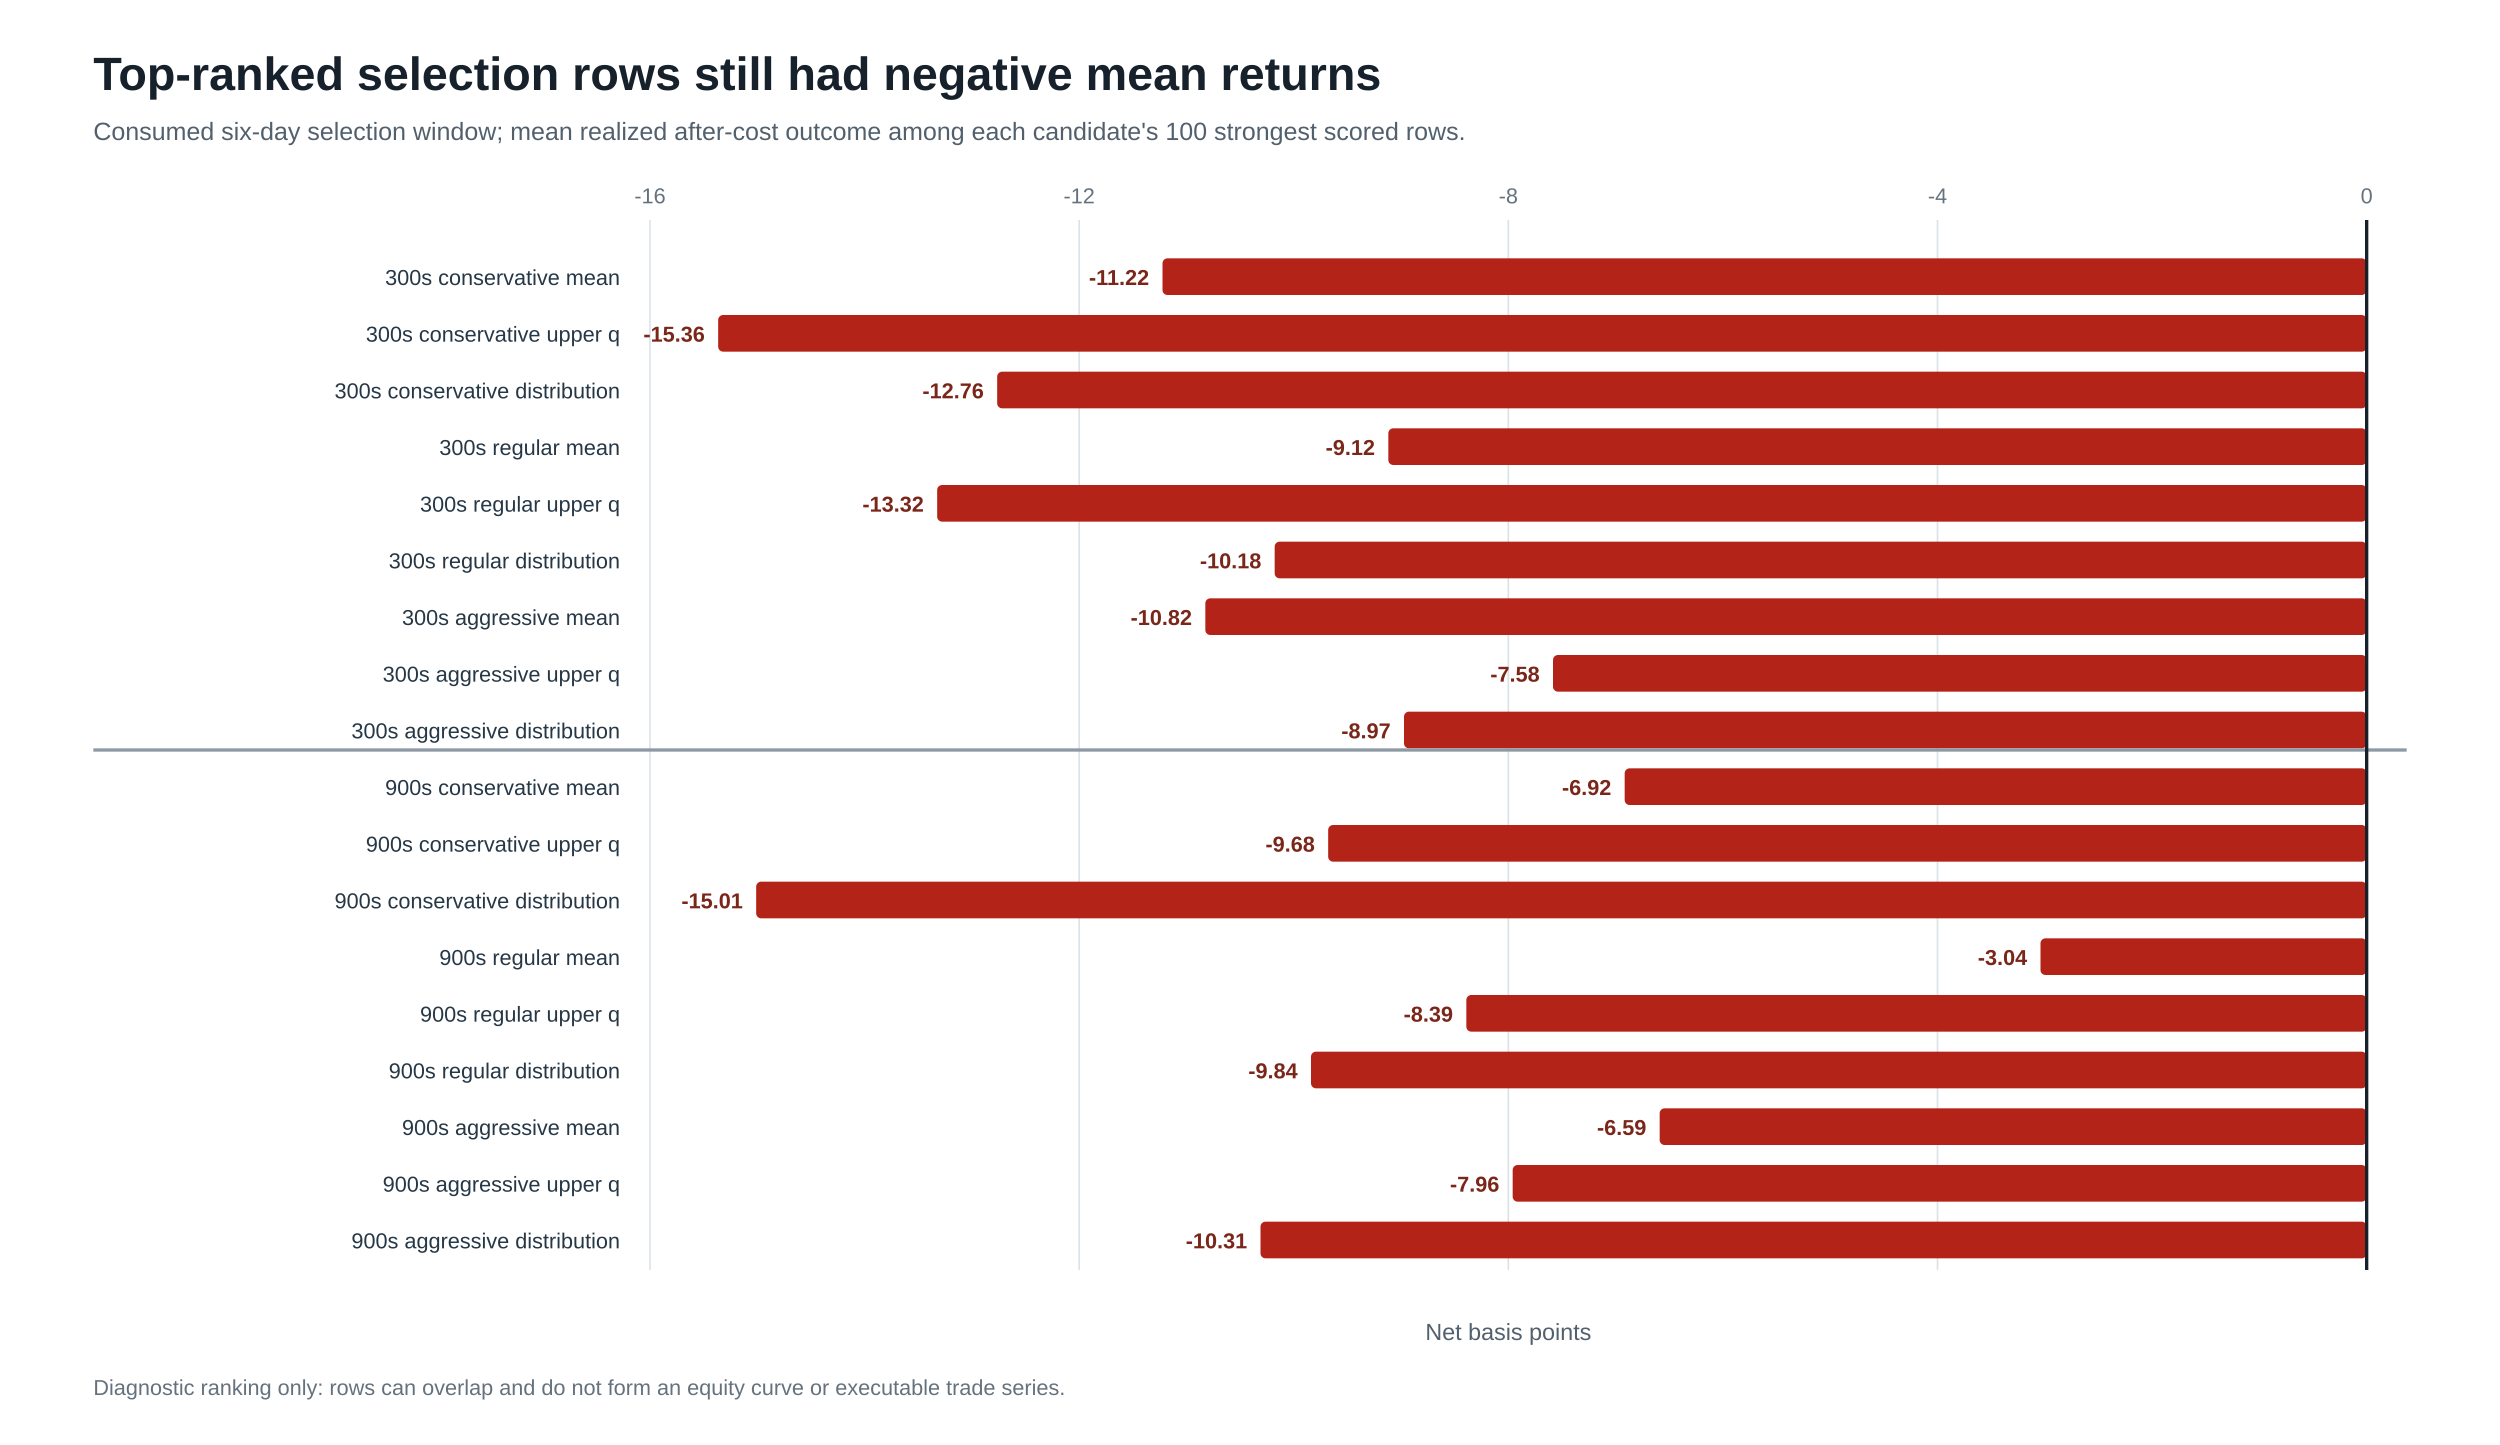
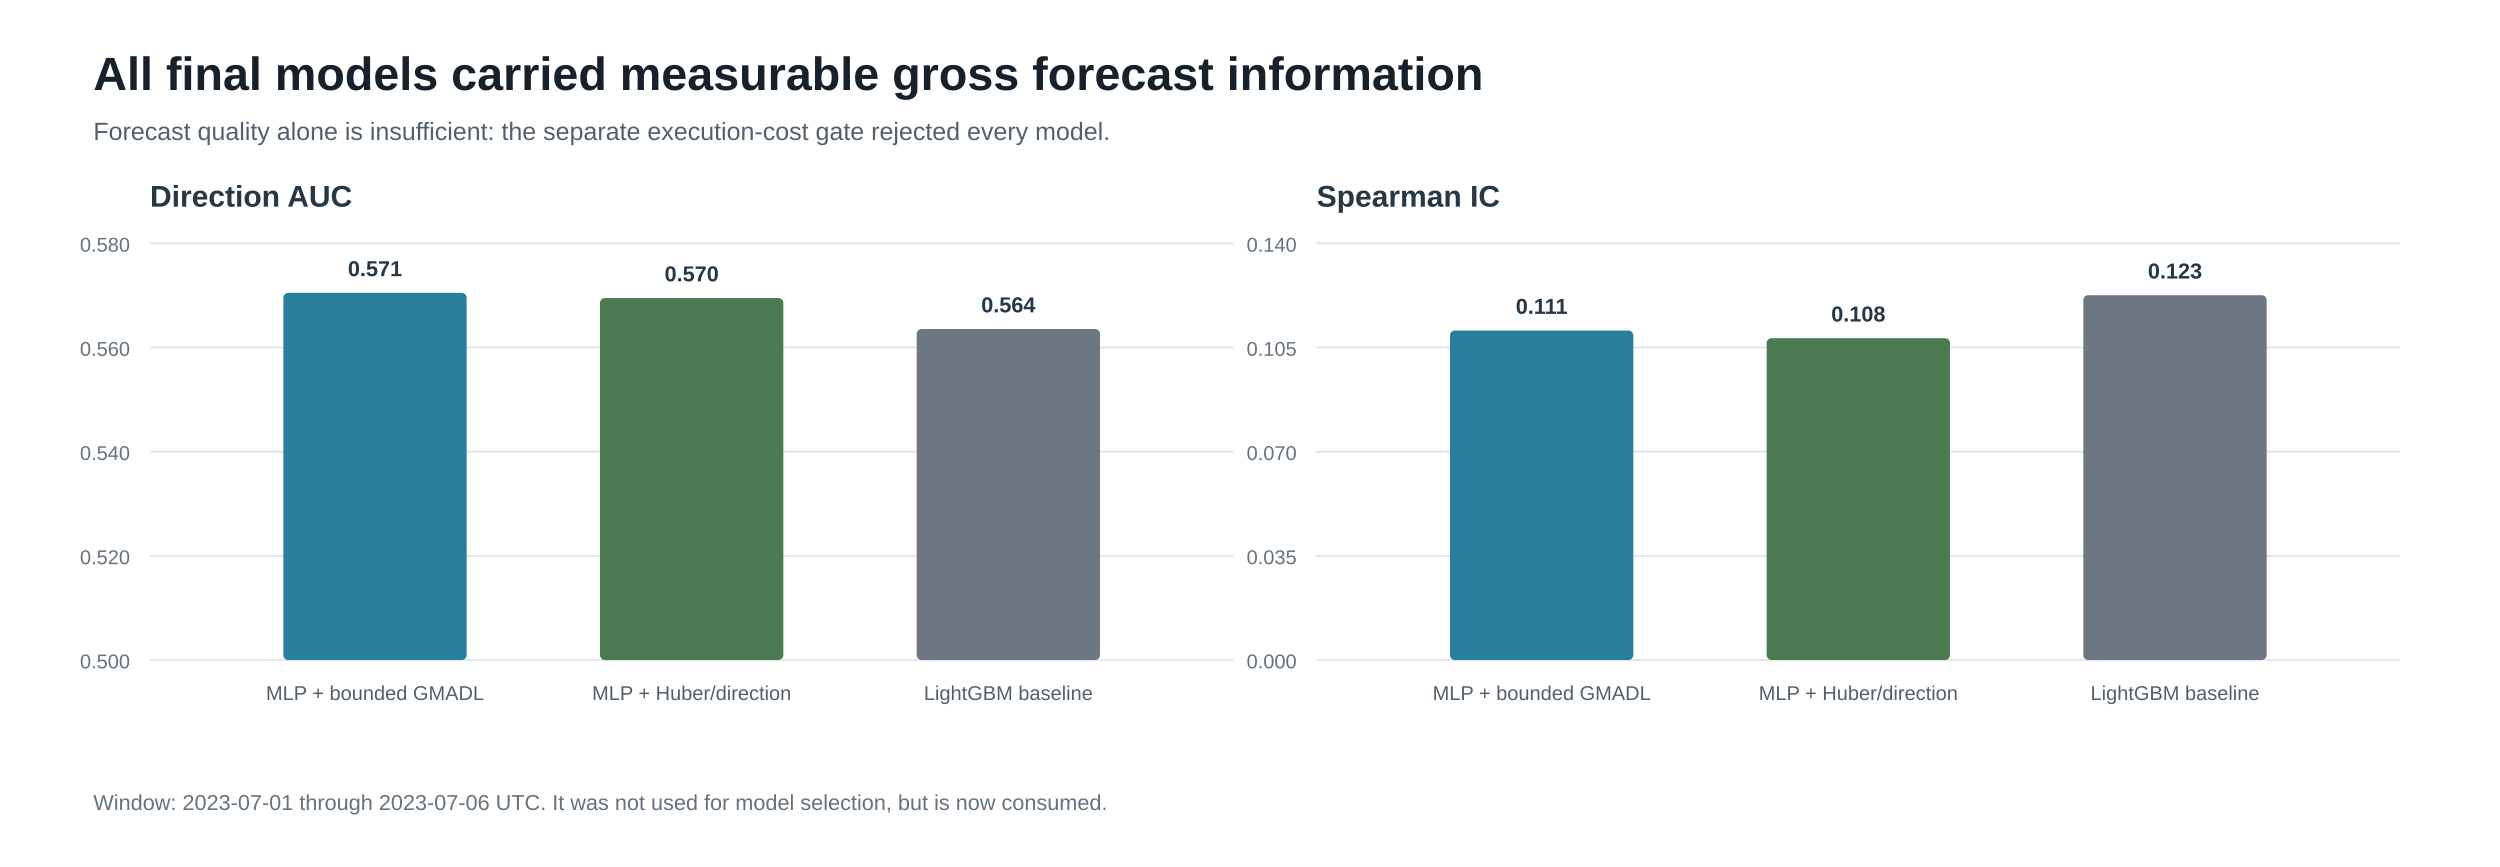
- <svg xmlns="http://www.w3.org/2000/svg" width="1500" height="867" viewBox="0 0 1500 867" role="img" aria-labelledby="title desc">
+ <svg xmlns="http://www.w3.org/2000/svg" width="1500" height="520" viewBox="0 0 1500 520" role="img" aria-labelledby="title desc">
  <rect width="100%" height="100%" fill="#ffffff" />
-   <text x="56" y="54" font-family="Segoe UI, Arial, sans-serif" font-size="28" font-weight="700" fill="#17212b">Top-ranked selection rows still had negative mean returns</text>
-   <text x="56" y="84" font-family="Segoe UI, Arial, sans-serif" font-size="15" fill="#52606d">Consumed six-day selection window; mean realized after-cost outcome among each candidate's 100 strongest scored rows.</text>
-   <line x1="390.0" y1="132" x2="390.0" y2="762" stroke="#dce3e8" stroke-width="1" />
-   <text x="390.0" y="122" text-anchor="middle" font-family="Segoe UI, Arial, sans-serif" font-size="13" fill="#65727d">-16</text>
-   <line x1="647.5" y1="132" x2="647.5" y2="762" stroke="#dce3e8" stroke-width="1" />
-   <text x="647.5" y="122" text-anchor="middle" font-family="Segoe UI, Arial, sans-serif" font-size="13" fill="#65727d">-12</text>
-   <line x1="905.0" y1="132" x2="905.0" y2="762" stroke="#dce3e8" stroke-width="1" />
-   <text x="905.0" y="122" text-anchor="middle" font-family="Segoe UI, Arial, sans-serif" font-size="13" fill="#65727d">-8</text>
-   <line x1="1162.5" y1="132" x2="1162.5" y2="762" stroke="#dce3e8" stroke-width="1" />
-   <text x="1162.5" y="122" text-anchor="middle" font-family="Segoe UI, Arial, sans-serif" font-size="13" fill="#65727d">-4</text>
-   <line x1="1420.0" y1="132" x2="1420.0" y2="762" stroke="#dce3e8" stroke-width="1" />
-   <text x="1420.0" y="122" text-anchor="middle" font-family="Segoe UI, Arial, sans-serif" font-size="13" fill="#65727d">0</text>
-   <text x="372" y="171" text-anchor="end" font-family="Segoe UI, Arial, sans-serif" font-size="13" fill="#263746">300s  conservative  mean</text>
-   <rect x="697.5" y="155" width="722.5" height="22" rx="3" fill="#b42318" />
-   <text x="689.5" y="171" text-anchor="end" font-family="Segoe UI, Arial, sans-serif" font-size="13" font-weight="700" fill="#7a271a">-11.22</text>
-   <text x="372" y="205" text-anchor="end" font-family="Segoe UI, Arial, sans-serif" font-size="13" fill="#263746">300s  conservative  upper q</text>
-   <rect x="430.9" y="189" width="989.1" height="22" rx="3" fill="#b42318" />
-   <text x="422.9" y="205" text-anchor="end" font-family="Segoe UI, Arial, sans-serif" font-size="13" font-weight="700" fill="#7a271a">-15.36</text>
-   <text x="372" y="239" text-anchor="end" font-family="Segoe UI, Arial, sans-serif" font-size="13" fill="#263746">300s  conservative  distribution</text>
-   <rect x="598.3" y="223" width="821.7" height="22" rx="3" fill="#b42318" />
-   <text x="590.3" y="239" text-anchor="end" font-family="Segoe UI, Arial, sans-serif" font-size="13" font-weight="700" fill="#7a271a">-12.76</text>
-   <text x="372" y="273" text-anchor="end" font-family="Segoe UI, Arial, sans-serif" font-size="13" fill="#263746">300s  regular  mean</text>
-   <rect x="833.0" y="257" width="587.0" height="22" rx="3" fill="#b42318" />
-   <text x="825.0" y="273" text-anchor="end" font-family="Segoe UI, Arial, sans-serif" font-size="13" font-weight="700" fill="#7a271a">-9.12</text>
-   <text x="372" y="307" text-anchor="end" font-family="Segoe UI, Arial, sans-serif" font-size="13" fill="#263746">300s  regular  upper q</text>
-   <rect x="562.3" y="291" width="857.7" height="22" rx="3" fill="#b42318" />
-   <text x="554.3" y="307" text-anchor="end" font-family="Segoe UI, Arial, sans-serif" font-size="13" font-weight="700" fill="#7a271a">-13.32</text>
-   <text x="372" y="341" text-anchor="end" font-family="Segoe UI, Arial, sans-serif" font-size="13" fill="#263746">300s  regular  distribution</text>
-   <rect x="764.8" y="325" width="655.2" height="22" rx="3" fill="#b42318" />
-   <text x="756.8" y="341" text-anchor="end" font-family="Segoe UI, Arial, sans-serif" font-size="13" font-weight="700" fill="#7a271a">-10.18</text>
-   <text x="372" y="375" text-anchor="end" font-family="Segoe UI, Arial, sans-serif" font-size="13" fill="#263746">300s  aggressive  mean</text>
-   <rect x="723.2" y="359" width="696.8" height="22" rx="3" fill="#b42318" />
-   <text x="715.2" y="375" text-anchor="end" font-family="Segoe UI, Arial, sans-serif" font-size="13" font-weight="700" fill="#7a271a">-10.82</text>
-   <text x="372" y="409" text-anchor="end" font-family="Segoe UI, Arial, sans-serif" font-size="13" fill="#263746">300s  aggressive  upper q</text>
-   <rect x="931.8" y="393" width="488.2" height="22" rx="3" fill="#b42318" />
-   <text x="923.8" y="409" text-anchor="end" font-family="Segoe UI, Arial, sans-serif" font-size="13" font-weight="700" fill="#7a271a">-7.58</text>
-   <text x="372" y="443" text-anchor="end" font-family="Segoe UI, Arial, sans-serif" font-size="13" fill="#263746">300s  aggressive  distribution</text>
-   <rect x="842.4" y="427" width="577.6" height="22" rx="3" fill="#b42318" />
-   <text x="834.4" y="443" text-anchor="end" font-family="Segoe UI, Arial, sans-serif" font-size="13" font-weight="700" fill="#7a271a">-8.97</text>
-   <line x1="56" y1="450" x2="1444" y2="450" stroke="#8d9aa5" stroke-width="2" />
-   <text x="372" y="477" text-anchor="end" font-family="Segoe UI, Arial, sans-serif" font-size="13" fill="#263746">900s  conservative  mean</text>
-   <rect x="974.8" y="461" width="445.2" height="22" rx="3" fill="#b42318" />
-   <text x="966.8" y="477" text-anchor="end" font-family="Segoe UI, Arial, sans-serif" font-size="13" font-weight="700" fill="#7a271a">-6.92</text>
-   <text x="372" y="511" text-anchor="end" font-family="Segoe UI, Arial, sans-serif" font-size="13" fill="#263746">900s  conservative  upper q</text>
-   <rect x="796.9" y="495" width="623.1" height="22" rx="3" fill="#b42318" />
-   <text x="788.9" y="511" text-anchor="end" font-family="Segoe UI, Arial, sans-serif" font-size="13" font-weight="700" fill="#7a271a">-9.68</text>
-   <text x="372" y="545" text-anchor="end" font-family="Segoe UI, Arial, sans-serif" font-size="13" fill="#263746">900s  conservative  distribution</text>
-   <rect x="453.7" y="529" width="966.3" height="22" rx="3" fill="#b42318" />
-   <text x="445.7" y="545" text-anchor="end" font-family="Segoe UI, Arial, sans-serif" font-size="13" font-weight="700" fill="#7a271a">-15.01</text>
-   <text x="372" y="579" text-anchor="end" font-family="Segoe UI, Arial, sans-serif" font-size="13" fill="#263746">900s  regular  mean</text>
-   <rect x="1224.3" y="563" width="195.7" height="22" rx="3" fill="#b42318" />
-   <text x="1216.3" y="579" text-anchor="end" font-family="Segoe UI, Arial, sans-serif" font-size="13" font-weight="700" fill="#7a271a">-3.04</text>
-   <text x="372" y="613" text-anchor="end" font-family="Segoe UI, Arial, sans-serif" font-size="13" fill="#263746">900s  regular  upper q</text>
-   <rect x="879.8" y="597" width="540.2" height="22" rx="3" fill="#b42318" />
-   <text x="871.8" y="613" text-anchor="end" font-family="Segoe UI, Arial, sans-serif" font-size="13" font-weight="700" fill="#7a271a">-8.39</text>
-   <text x="372" y="647" text-anchor="end" font-family="Segoe UI, Arial, sans-serif" font-size="13" fill="#263746">900s  regular  distribution</text>
-   <rect x="786.6" y="631" width="633.4" height="22" rx="3" fill="#b42318" />
-   <text x="778.6" y="647" text-anchor="end" font-family="Segoe UI, Arial, sans-serif" font-size="13" font-weight="700" fill="#7a271a">-9.84</text>
-   <text x="372" y="681" text-anchor="end" font-family="Segoe UI, Arial, sans-serif" font-size="13" fill="#263746">900s  aggressive  mean</text>
-   <rect x="995.8" y="665" width="424.2" height="22" rx="3" fill="#b42318" />
-   <text x="987.8" y="681" text-anchor="end" font-family="Segoe UI, Arial, sans-serif" font-size="13" font-weight="700" fill="#7a271a">-6.59</text>
-   <text x="372" y="715" text-anchor="end" font-family="Segoe UI, Arial, sans-serif" font-size="13" fill="#263746">900s  aggressive  upper q</text>
-   <rect x="907.6" y="699" width="512.4" height="22" rx="3" fill="#b42318" />
-   <text x="899.6" y="715" text-anchor="end" font-family="Segoe UI, Arial, sans-serif" font-size="13" font-weight="700" fill="#7a271a">-7.96</text>
-   <text x="372" y="749" text-anchor="end" font-family="Segoe UI, Arial, sans-serif" font-size="13" fill="#263746">900s  aggressive  distribution</text>
-   <rect x="756.3" y="733" width="663.7" height="22" rx="3" fill="#b42318" />
-   <text x="748.3" y="749" text-anchor="end" font-family="Segoe UI, Arial, sans-serif" font-size="13" font-weight="700" fill="#7a271a">-10.31</text>
-   <line x1="1420.0" y1="132" x2="1420.0" y2="762" stroke="#17212b" stroke-width="2" />
-   <text x="905.0" y="804" text-anchor="middle" font-family="Segoe UI, Arial, sans-serif" font-size="14" fill="#52606d">Net basis points</text>
-   <text x="56" y="837" font-family="Segoe UI, Arial, sans-serif" font-size="13" fill="#65727d">Diagnostic ranking only: rows can overlap and do not form an equity curve or executable trade series.</text>
+   <text x="56" y="54" font-family="Segoe UI, Arial, sans-serif" font-size="28" font-weight="700" fill="#17212b">All final models carried measurable gross forecast information</text>
+   <text x="56" y="84" font-family="Segoe UI, Arial, sans-serif" font-size="15" fill="#52606d">Forecast quality alone is insufficient: the separate execution-cost gate rejected every model.</text>
+   <text x="90" y="124" font-family="Segoe UI, Arial, sans-serif" font-size="18" font-weight="700" fill="#263746">Direction AUC</text>
+   <line x1="90" y1="396.0" x2="740" y2="396.0" stroke="#dce3e8" stroke-width="1" />
+   <text x="78" y="401.0" text-anchor="end" font-family="Segoe UI, Arial, sans-serif" font-size="12" fill="#65727d">0.500</text>
+   <line x1="90" y1="333.5" x2="740" y2="333.5" stroke="#dce3e8" stroke-width="1" />
+   <text x="78" y="338.5" text-anchor="end" font-family="Segoe UI, Arial, sans-serif" font-size="12" fill="#65727d">0.520</text>
+   <line x1="90" y1="271.0" x2="740" y2="271.0" stroke="#dce3e8" stroke-width="1" />
+   <text x="78" y="276.0" text-anchor="end" font-family="Segoe UI, Arial, sans-serif" font-size="12" fill="#65727d">0.540</text>
+   <line x1="90" y1="208.5" x2="740" y2="208.5" stroke="#dce3e8" stroke-width="1" />
+   <text x="78" y="213.5" text-anchor="end" font-family="Segoe UI, Arial, sans-serif" font-size="12" fill="#65727d">0.560</text>
+   <line x1="90" y1="146.0" x2="740" y2="146.0" stroke="#dce3e8" stroke-width="1" />
+   <text x="78" y="151.0" text-anchor="end" font-family="Segoe UI, Arial, sans-serif" font-size="12" fill="#65727d">0.580</text>
+   <rect x="170.0" y="175.7" width="110" height="220.3" rx="3" fill="#287f9e" />
+   <text x="225.0" y="165.7" text-anchor="middle" font-family="Segoe UI, Arial, sans-serif" font-size="13" font-weight="700" fill="#263746">0.571</text>
+   <text x="225.0" y="420" text-anchor="middle" font-family="Segoe UI, Arial, sans-serif" font-size="12" fill="#52606d">MLP + bounded GMADL</text>
+   <rect x="360.0" y="178.8" width="110" height="217.2" rx="3" fill="#4c7b52" />
+   <text x="415.0" y="168.8" text-anchor="middle" font-family="Segoe UI, Arial, sans-serif" font-size="13" font-weight="700" fill="#263746">0.570</text>
+   <text x="415.0" y="420" text-anchor="middle" font-family="Segoe UI, Arial, sans-serif" font-size="12" fill="#52606d">MLP + Huber/direction</text>
+   <rect x="550.0" y="197.4" width="110" height="198.6" rx="3" fill="#6e7781" />
+   <text x="605.0" y="187.4" text-anchor="middle" font-family="Segoe UI, Arial, sans-serif" font-size="13" font-weight="700" fill="#263746">0.564</text>
+   <text x="605.0" y="420" text-anchor="middle" font-family="Segoe UI, Arial, sans-serif" font-size="12" fill="#52606d">LightGBM baseline</text>
+   <text x="790" y="124" font-family="Segoe UI, Arial, sans-serif" font-size="18" font-weight="700" fill="#263746">Spearman IC</text>
+   <line x1="790" y1="396.0" x2="1440" y2="396.0" stroke="#dce3e8" stroke-width="1" />
+   <text x="778" y="401.0" text-anchor="end" font-family="Segoe UI, Arial, sans-serif" font-size="12" fill="#65727d">0.000</text>
+   <line x1="790" y1="333.5" x2="1440" y2="333.5" stroke="#dce3e8" stroke-width="1" />
+   <text x="778" y="338.5" text-anchor="end" font-family="Segoe UI, Arial, sans-serif" font-size="12" fill="#65727d">0.035</text>
+   <line x1="790" y1="271.0" x2="1440" y2="271.0" stroke="#dce3e8" stroke-width="1" />
+   <text x="778" y="276.0" text-anchor="end" font-family="Segoe UI, Arial, sans-serif" font-size="12" fill="#65727d">0.070</text>
+   <line x1="790" y1="208.5" x2="1440" y2="208.5" stroke="#dce3e8" stroke-width="1" />
+   <text x="778" y="213.5" text-anchor="end" font-family="Segoe UI, Arial, sans-serif" font-size="12" fill="#65727d">0.105</text>
+   <line x1="790" y1="146.0" x2="1440" y2="146.0" stroke="#dce3e8" stroke-width="1" />
+   <text x="778" y="151.0" text-anchor="end" font-family="Segoe UI, Arial, sans-serif" font-size="12" fill="#65727d">0.140</text>
+   <rect x="870.0" y="198.3" width="110" height="197.7" rx="3" fill="#287f9e" />
+   <text x="925.0" y="188.3" text-anchor="middle" font-family="Segoe UI, Arial, sans-serif" font-size="13" font-weight="700" fill="#263746">0.111</text>
+   <text x="925.0" y="420" text-anchor="middle" font-family="Segoe UI, Arial, sans-serif" font-size="12" fill="#52606d">MLP + bounded GMADL</text>
+   <rect x="1060.0" y="202.9" width="110" height="193.1" rx="3" fill="#4c7b52" />
+   <text x="1115.0" y="192.9" text-anchor="middle" font-family="Segoe UI, Arial, sans-serif" font-size="13" font-weight="700" fill="#263746">0.108</text>
+   <text x="1115.0" y="420" text-anchor="middle" font-family="Segoe UI, Arial, sans-serif" font-size="12" fill="#52606d">MLP + Huber/direction</text>
+   <rect x="1250.0" y="177.1" width="110" height="218.9" rx="3" fill="#6e7781" />
+   <text x="1305.0" y="167.1" text-anchor="middle" font-family="Segoe UI, Arial, sans-serif" font-size="13" font-weight="700" fill="#263746">0.123</text>
+   <text x="1305.0" y="420" text-anchor="middle" font-family="Segoe UI, Arial, sans-serif" font-size="12" fill="#52606d">LightGBM baseline</text>
+   <text x="56" y="486" font-family="Segoe UI, Arial, sans-serif" font-size="13" fill="#65727d">Window: 2023-07-01 through 2023-07-06 UTC. It was not used for model selection, but is now consumed.</text>
</svg>
